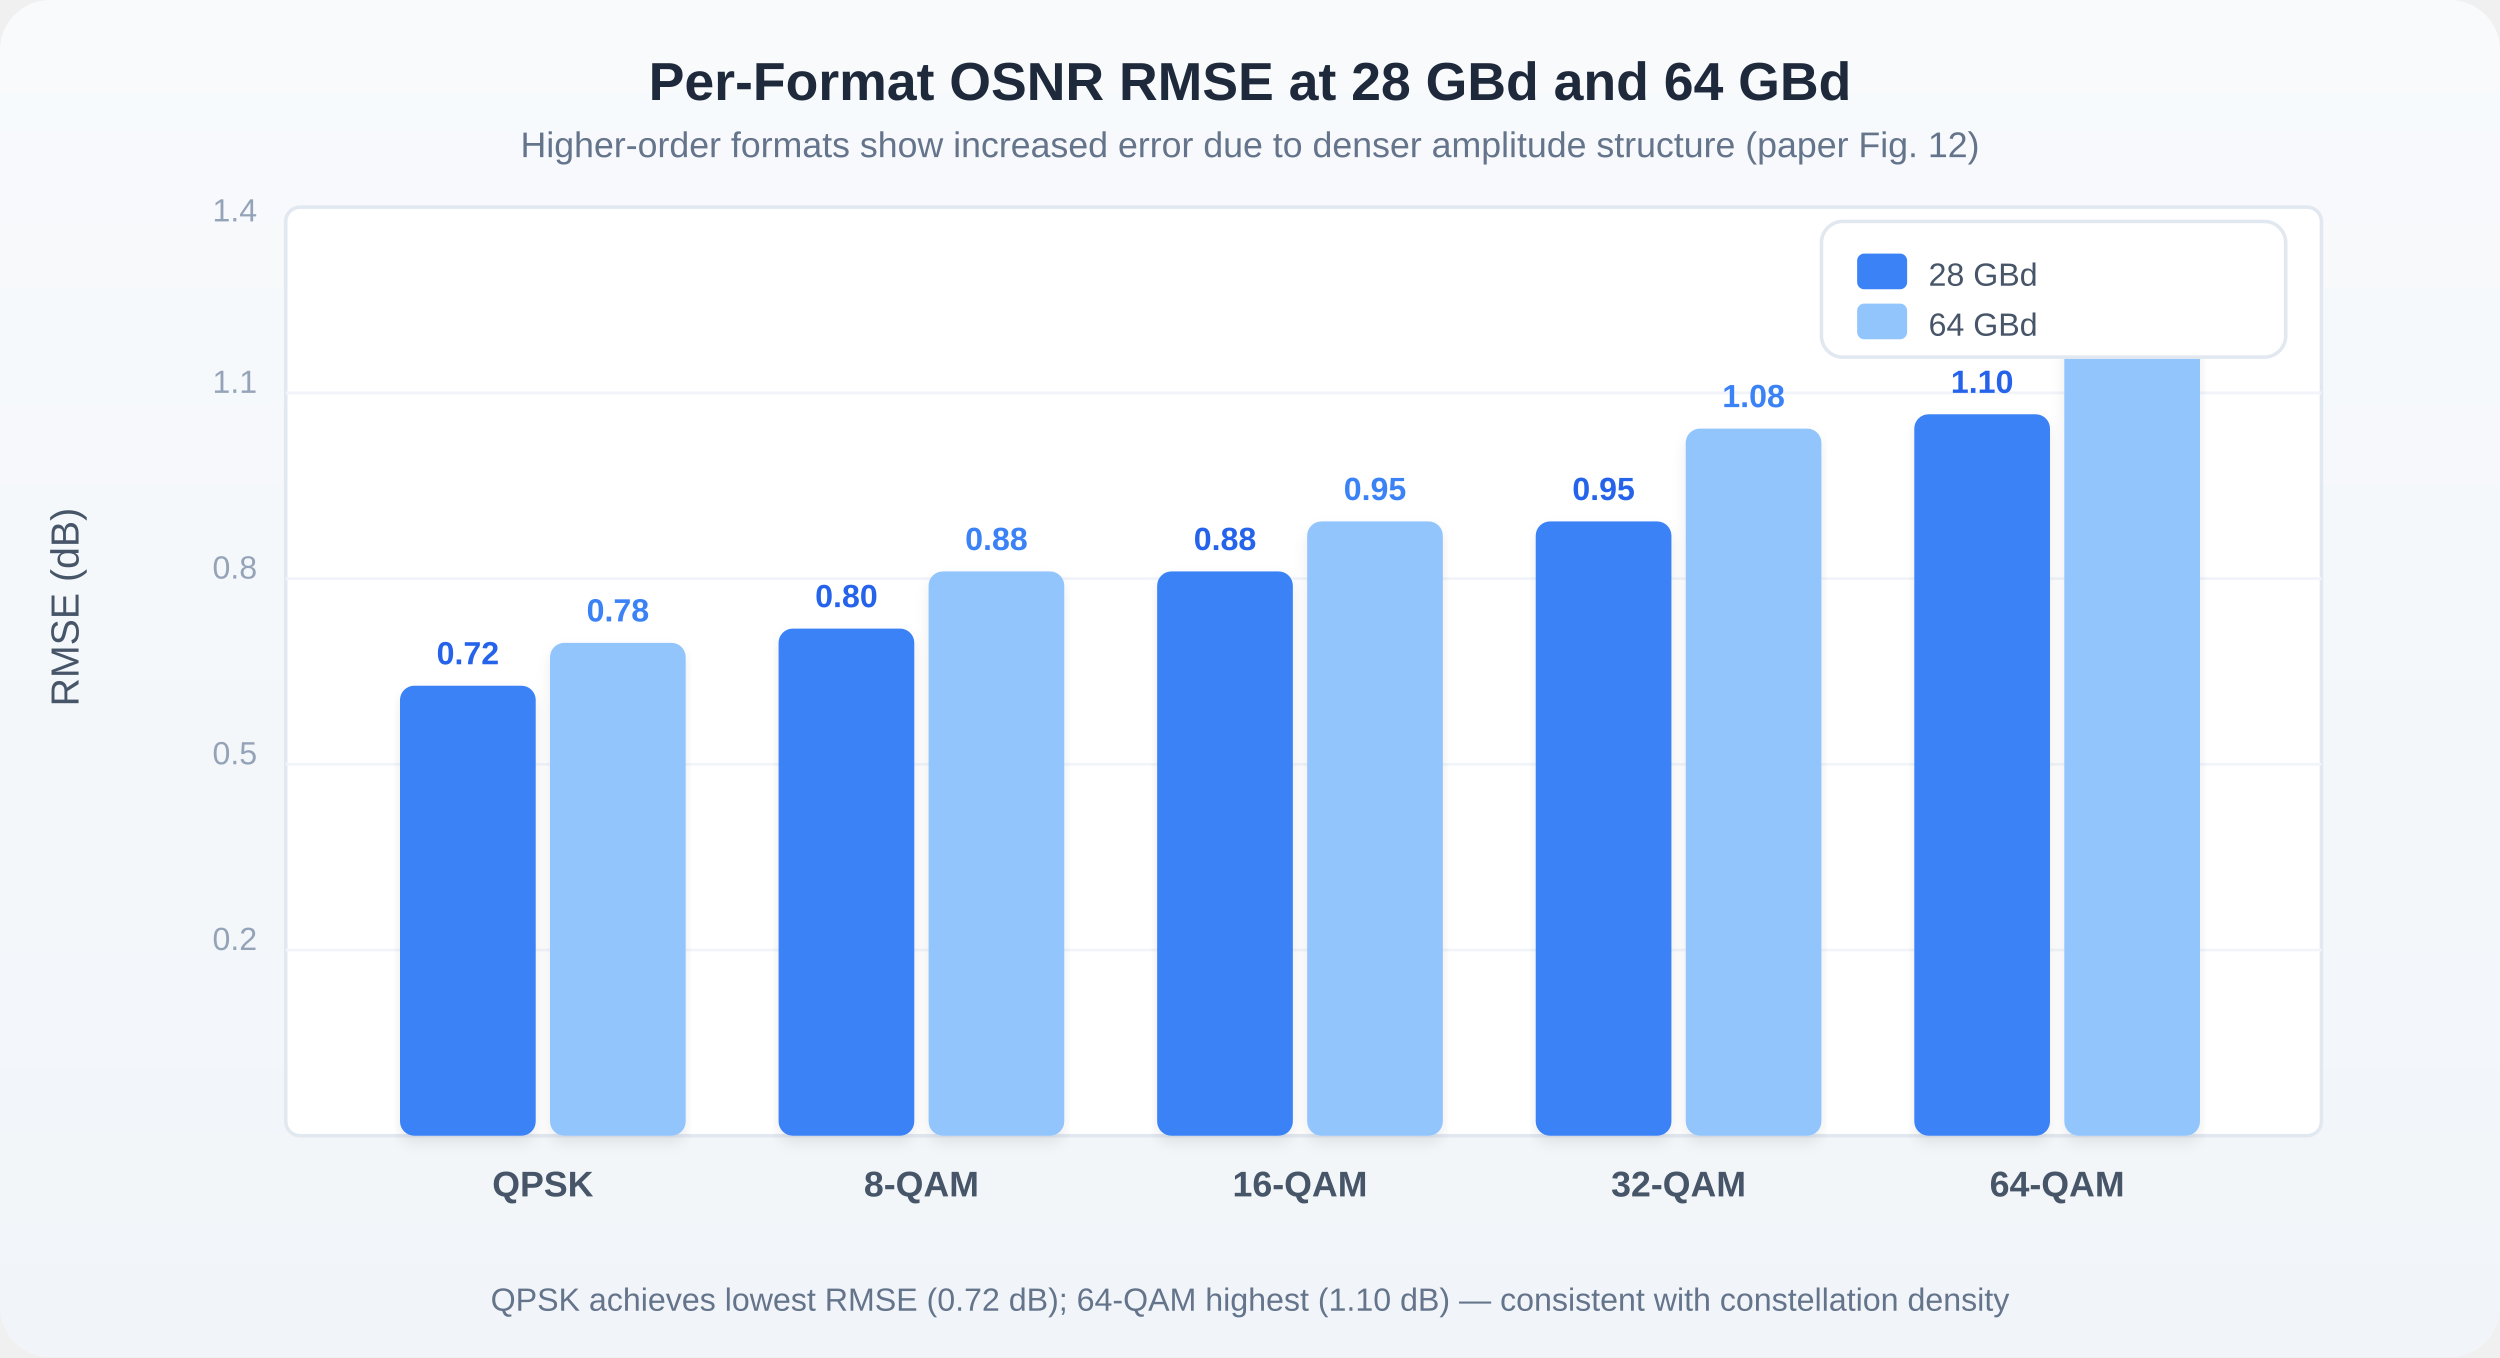
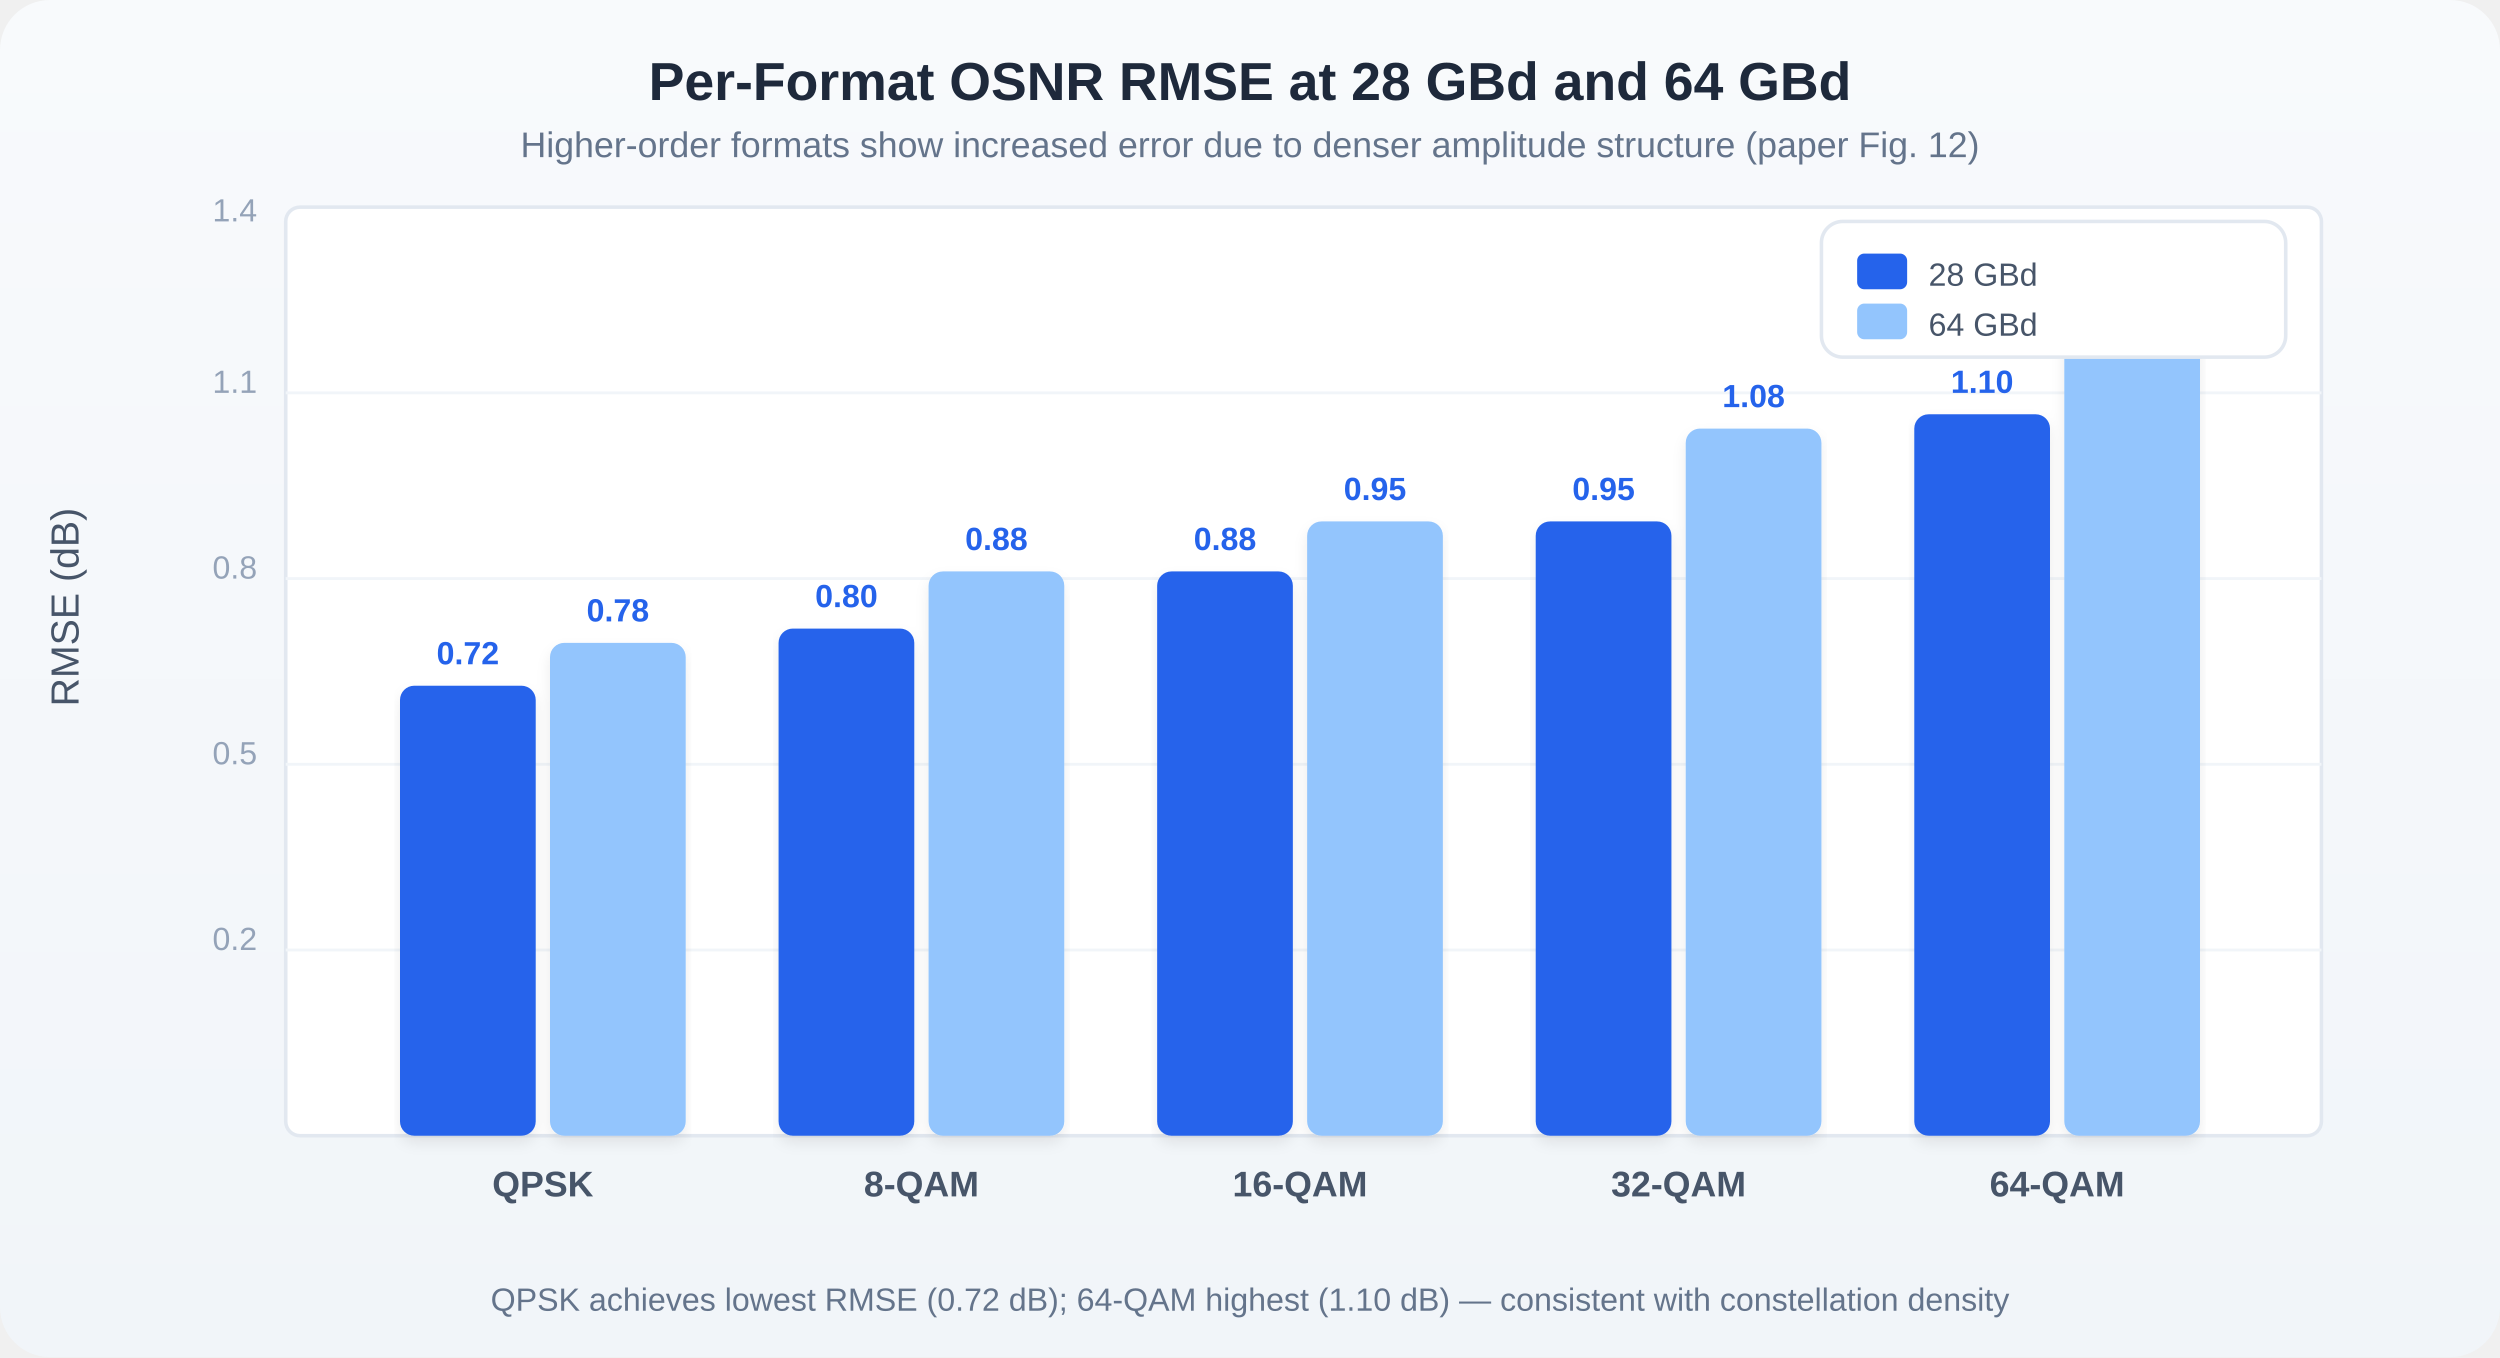
<svg xmlns="http://www.w3.org/2000/svg" viewBox="0 0 700 380" font-family="Segoe UI, Arial, sans-serif">
  <defs>
    <linearGradient id="pf_bg" x1="0%" y1="0%" x2="0%" y2="100%">
      <stop offset="0%" style="stop-color:#f8fafc" />
      <stop offset="100%" style="stop-color:#f1f5f9" />
    </linearGradient>
    <filter id="pf_sh" x="-2%" y="-3%" width="104%" height="108%">
      <feDropShadow dx="0" dy="2" stdDeviation="2" flood-opacity="0.08" />
    </filter>
  </defs>
  <rect width="700" height="380" rx="14" fill="url(#pf_bg)" />
  <text x="350" y="28" text-anchor="middle" font-size="15" font-weight="700" fill="#1e293b">Per-Format OSNR RMSE at 28 GBd and 64 GBd</text>
  <text x="350" y="44" text-anchor="middle" font-size="10" fill="#64748b">Higher-order formats show increased error due to denser amplitude structure (paper Fig. 12)</text>
  <rect x="80" y="58" width="570" height="260" fill="#fff" stroke="#e2e8f0" stroke-width="1" rx="4" />
  <g stroke="#f1f5f9" stroke-width="0.8">
    <line x1="80" y1="110" x2="650" y2="110" />
    <line x1="80" y1="162" x2="650" y2="162" />
    <line x1="80" y1="214" x2="650" y2="214" />
    <line x1="80" y1="266" x2="650" y2="266" />
  </g>
  <text x="72" y="62" text-anchor="end" font-size="9" fill="#94a3b8">1.4</text>
  <text x="72" y="110" text-anchor="end" font-size="9" fill="#94a3b8">1.1</text>
  <text x="72" y="162" text-anchor="end" font-size="9" fill="#94a3b8">0.8</text>
  <text x="72" y="214" text-anchor="end" font-size="9" fill="#94a3b8">0.5</text>
  <text x="72" y="266" text-anchor="end" font-size="9" fill="#94a3b8">0.2</text>
  <text x="22" y="170" text-anchor="middle" font-size="11" fill="#475569" transform="rotate(-90,22,170)">RMSE (dB)</text>
  <g filter="url(#pf_sh)">
-     <rect x="112" y="192" width="38" height="126" rx="4" fill="#3b82f6" />
+     <rect x="112" y="192" width="38" height="126" rx="4" fill="#2563eb" />
    <rect x="154" y="180" width="38" height="138" rx="4" fill="#93c5fd" />
  </g>
  <text x="131" y="186" text-anchor="middle" font-size="9" font-weight="700" fill="#2563eb">0.72</text>
-   <text x="173" y="174" text-anchor="middle" font-size="9" font-weight="600" fill="#3b82f6">0.78</text>
+   <text x="173" y="174" text-anchor="middle" font-size="9" font-weight="600" fill="#2563eb">0.78</text>
  <g filter="url(#pf_sh)">
-     <rect x="218" y="176" width="38" height="142" rx="4" fill="#3b82f6" />
+     <rect x="218" y="176" width="38" height="142" rx="4" fill="#2563eb" />
    <rect x="260" y="160" width="38" height="158" rx="4" fill="#93c5fd" />
  </g>
  <text x="237" y="170" text-anchor="middle" font-size="9" font-weight="700" fill="#2563eb">0.80</text>
-   <text x="279" y="154" text-anchor="middle" font-size="9" font-weight="600" fill="#3b82f6">0.88</text>
+   <text x="279" y="154" text-anchor="middle" font-size="9" font-weight="600" fill="#2563eb">0.88</text>
  <g filter="url(#pf_sh)">
-     <rect x="324" y="160" width="38" height="158" rx="4" fill="#3b82f6" />
+     <rect x="324" y="160" width="38" height="158" rx="4" fill="#2563eb" />
    <rect x="366" y="146" width="38" height="172" rx="4" fill="#93c5fd" />
  </g>
  <text x="343" y="154" text-anchor="middle" font-size="9" font-weight="700" fill="#2563eb">0.88</text>
-   <text x="385" y="140" text-anchor="middle" font-size="9" font-weight="600" fill="#3b82f6">0.95</text>
+   <text x="385" y="140" text-anchor="middle" font-size="9" font-weight="600" fill="#2563eb">0.95</text>
  <g filter="url(#pf_sh)">
-     <rect x="430" y="146" width="38" height="172" rx="4" fill="#3b82f6" />
+     <rect x="430" y="146" width="38" height="172" rx="4" fill="#2563eb" />
    <rect x="472" y="120" width="38" height="198" rx="4" fill="#93c5fd" />
  </g>
  <text x="449" y="140" text-anchor="middle" font-size="9" font-weight="700" fill="#2563eb">0.95</text>
-   <text x="491" y="114" text-anchor="middle" font-size="9" font-weight="600" fill="#3b82f6">1.08</text>
+   <text x="491" y="114" text-anchor="middle" font-size="9" font-weight="600" fill="#2563eb">1.08</text>
  <g filter="url(#pf_sh)">
-     <rect x="536" y="116" width="38" height="202" rx="4" fill="#3b82f6" />
+     <rect x="536" y="116" width="38" height="202" rx="4" fill="#2563eb" />
    <rect x="578" y="92" width="38" height="226" rx="4" fill="#93c5fd" />
  </g>
  <text x="555" y="110" text-anchor="middle" font-size="9" font-weight="700" fill="#2563eb">1.10</text>
-   <text x="597" y="86" text-anchor="middle" font-size="9" font-weight="600" fill="#3b82f6">1.22</text>
+   <text x="597" y="86" text-anchor="middle" font-size="9" font-weight="600" fill="#2563eb">1.22</text>
  <text x="152" y="335" text-anchor="middle" font-size="10" font-weight="600" fill="#475569">QPSK</text>
  <text x="258" y="335" text-anchor="middle" font-size="10" font-weight="600" fill="#475569">8-QAM</text>
  <text x="364" y="335" text-anchor="middle" font-size="10" font-weight="600" fill="#475569">16-QAM</text>
  <text x="470" y="335" text-anchor="middle" font-size="10" font-weight="600" fill="#475569">32-QAM</text>
  <text x="576" y="335" text-anchor="middle" font-size="10" font-weight="600" fill="#475569">64-QAM</text>
  <rect x="510" y="62" width="130" height="38" rx="6" fill="#fff" stroke="#e2e8f0" stroke-width="1" />
-   <rect x="520" y="71" width="14" height="10" rx="2" fill="#3b82f6" />
+   <rect x="520" y="71" width="14" height="10" rx="2" fill="#2563eb" />
  <text x="540" y="80" font-size="9" fill="#475569">28 GBd</text>
  <rect x="520" y="85" width="14" height="10" rx="2" fill="#93c5fd" />
  <text x="540" y="94" font-size="9" fill="#475569">64 GBd</text>
  <text x="350" y="367" text-anchor="middle" font-size="9" fill="#64748b">QPSK achieves lowest RMSE (0.72 dB); 64-QAM highest (1.10 dB) — consistent with constellation density</text>
</svg>
